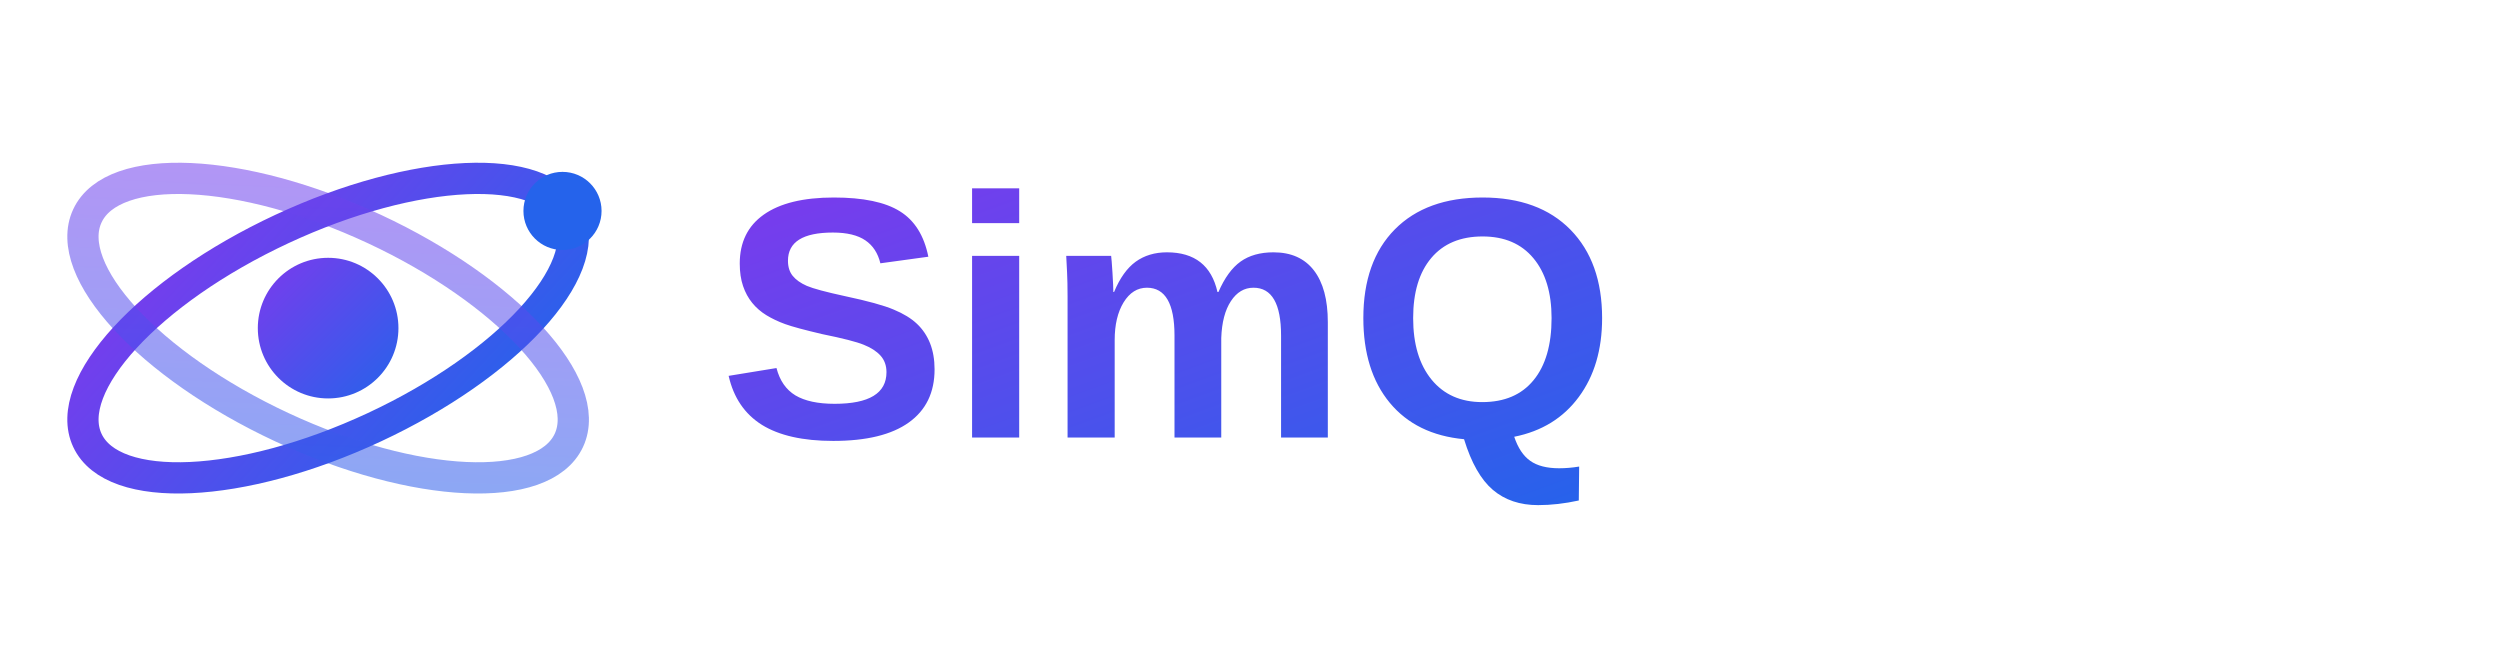
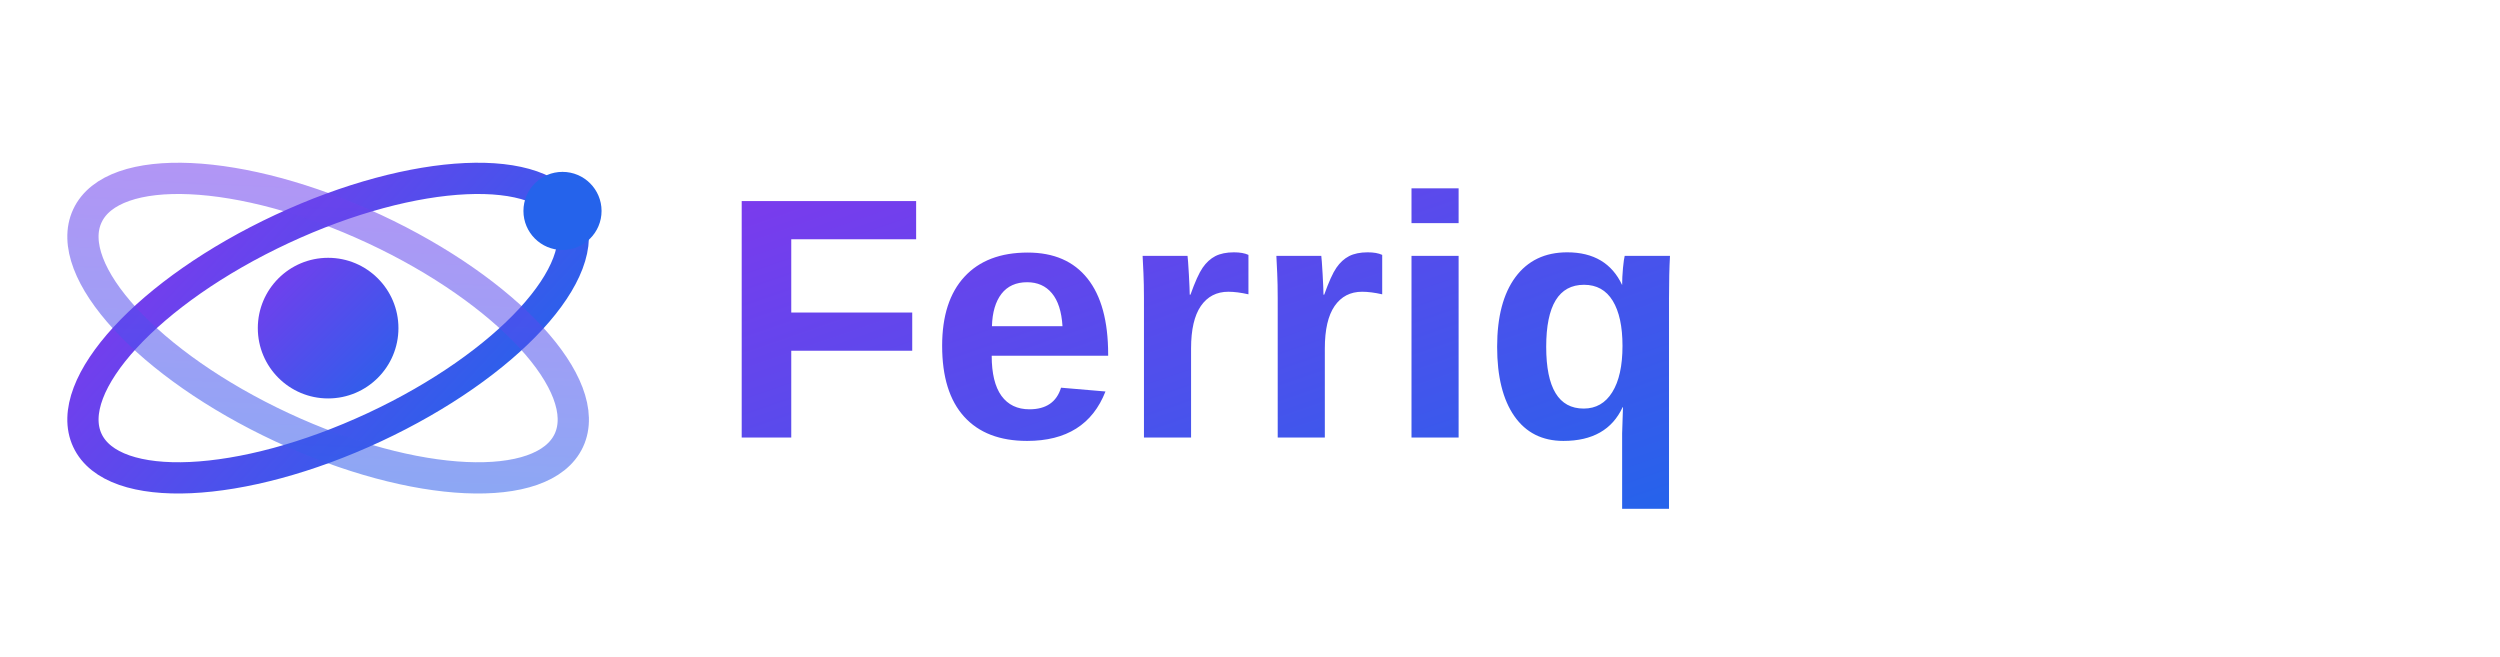
- <svg xmlns="http://www.w3.org/2000/svg" viewBox="0 0 320 84" role="img" aria-label="SimQ">
+ <svg xmlns="http://www.w3.org/2000/svg" viewBox="0 0 320 84" role="img" aria-label="Ferriq">
  <defs>
    <linearGradient id="g" x1="0" y1="0" x2="1" y2="1">
      <stop offset="0" stop-color="#7c3aed" />
      <stop offset="1" stop-color="#2563eb" />
    </linearGradient>
  </defs>
  <g transform="translate(42,42)">
    <ellipse rx="34" ry="14" fill="none" stroke="url(#g)" stroke-width="4" transform="rotate(-25)" />
    <ellipse rx="34" ry="14" fill="none" stroke="url(#g)" stroke-width="4" transform="rotate(25)" opacity="0.55" />
    <circle r="9" fill="url(#g)" />
    <circle cx="30" cy="-15" r="5" fill="#2563eb" />
  </g>
-   <text x="92" y="56" font-family="'Segoe UI', 'Helvetica Neue', Arial, sans-serif" font-size="44" font-weight="700" fill="url(#g)">SimQ</text>
+   <text x="92" y="56" font-family="'Segoe UI', 'Helvetica Neue', Arial, sans-serif" font-size="44" font-weight="700" fill="url(#g)">Ferriq</text>
</svg>
